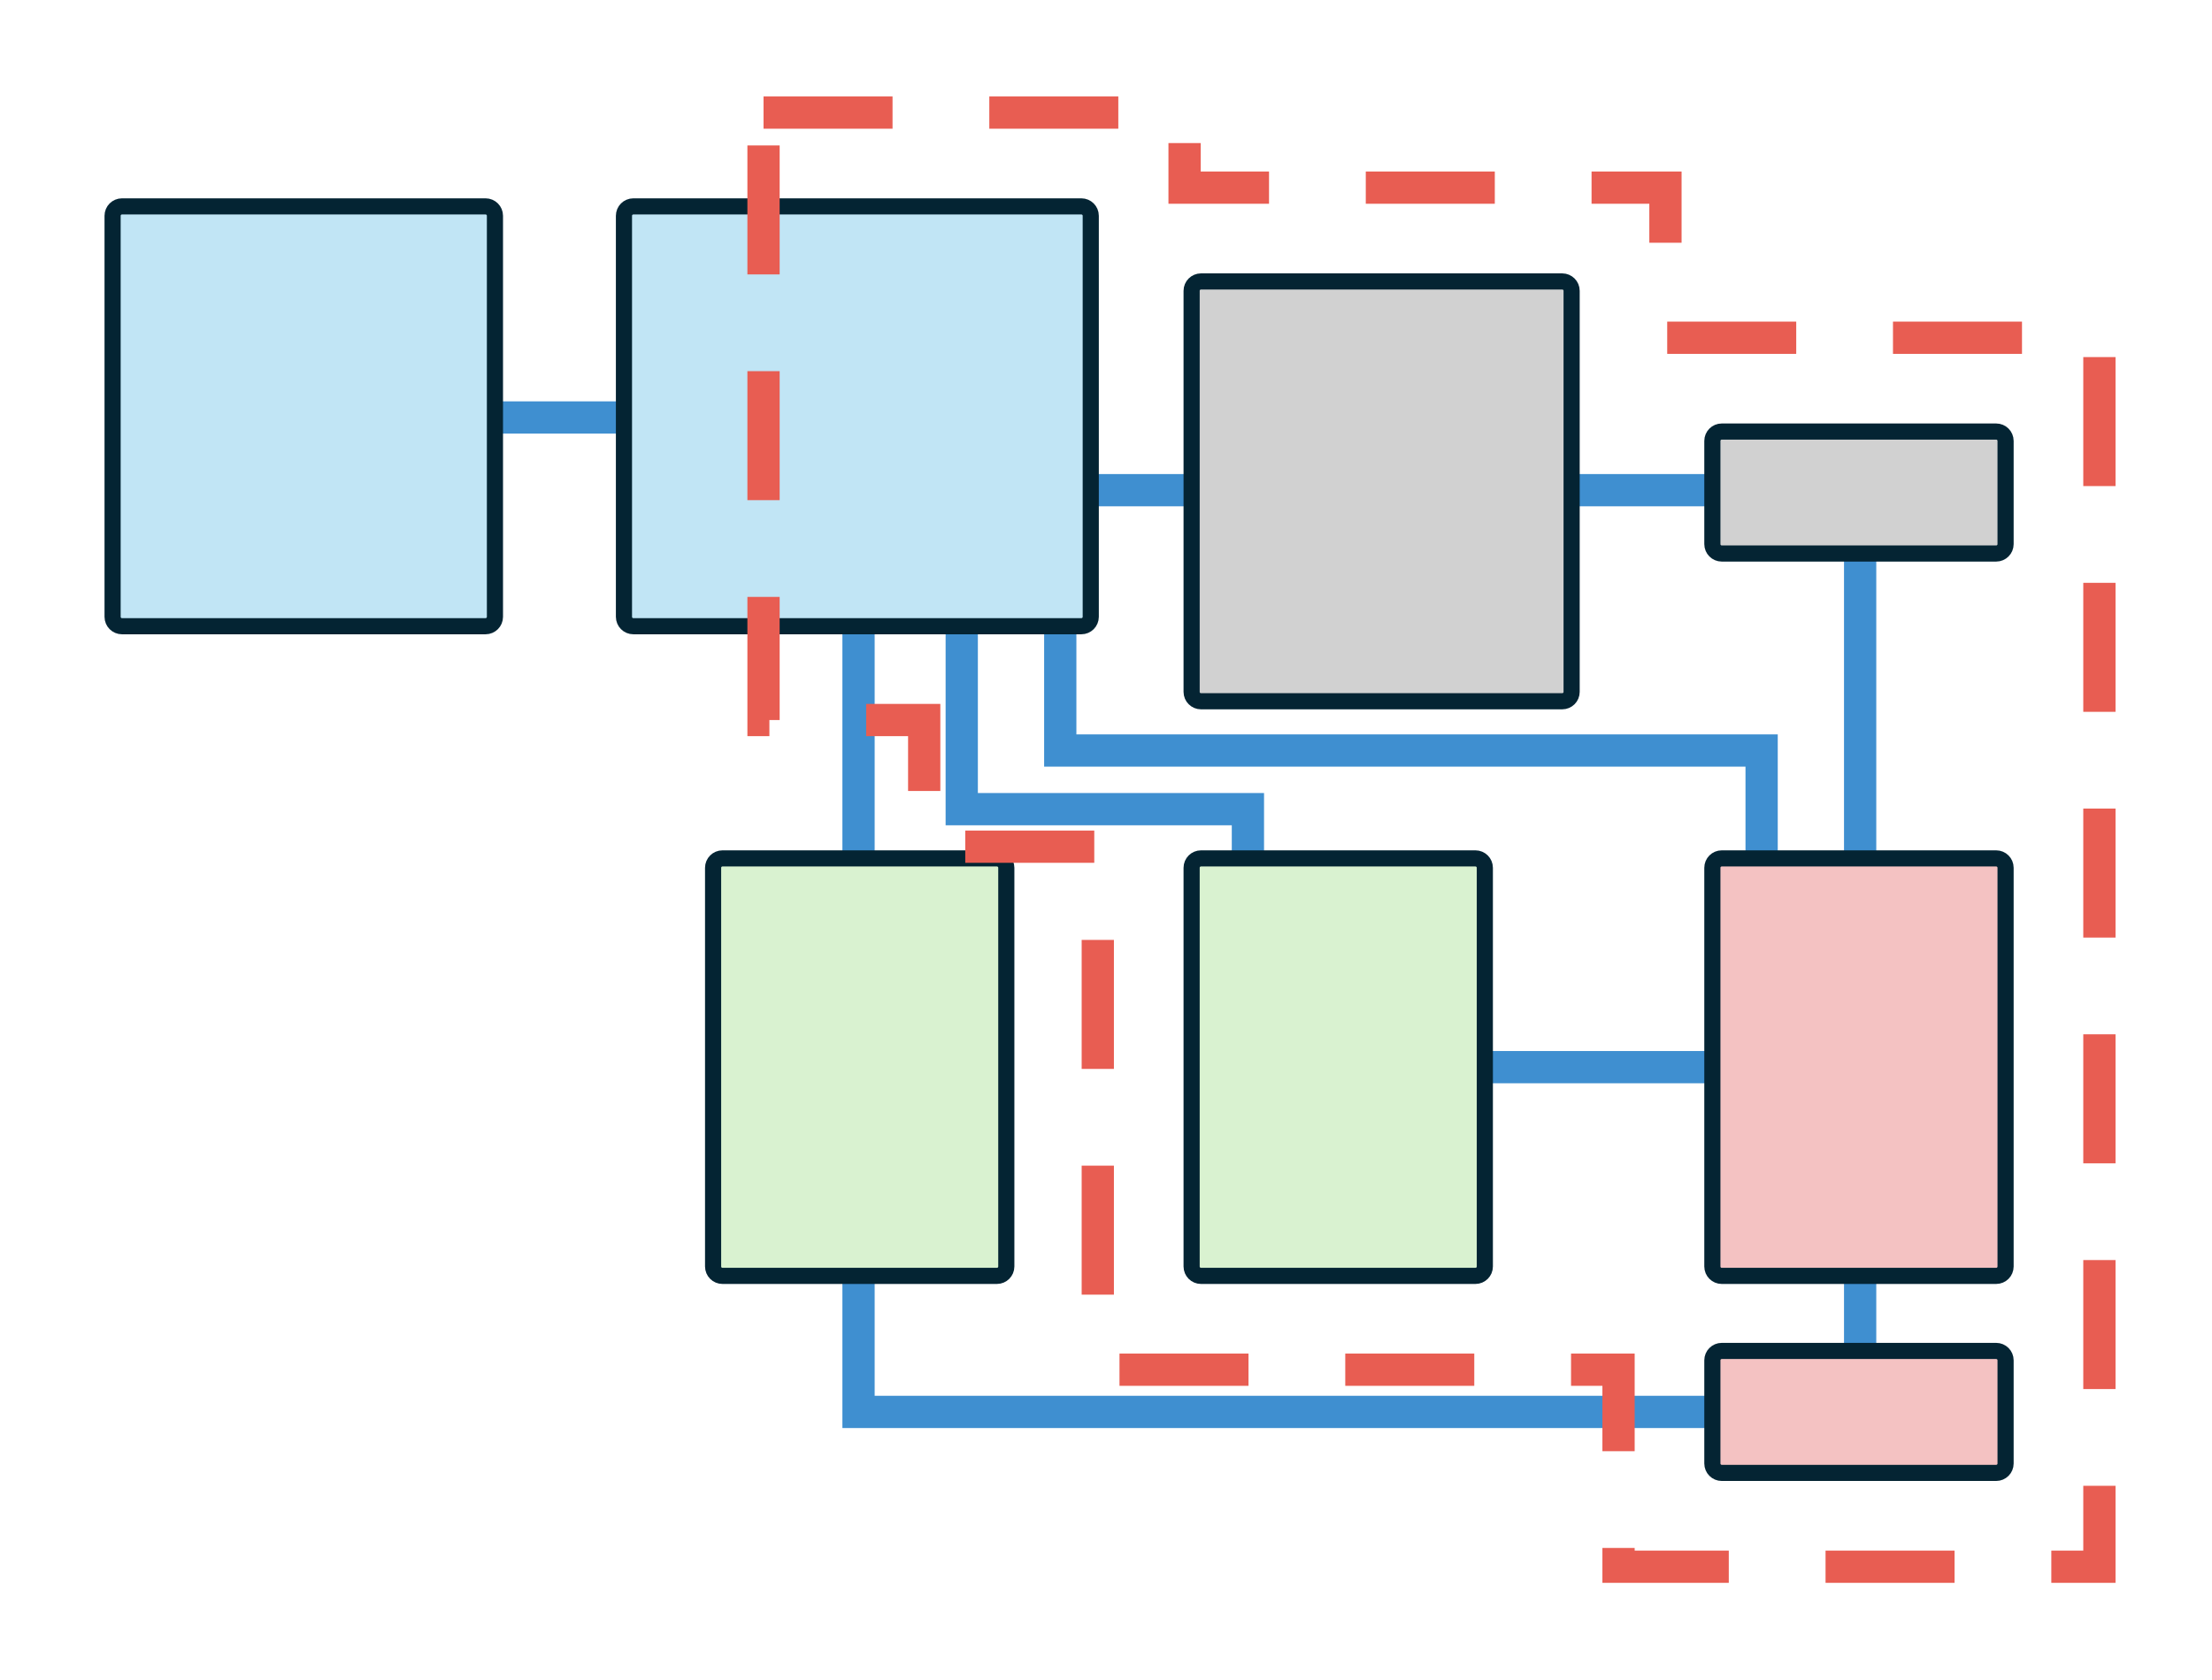
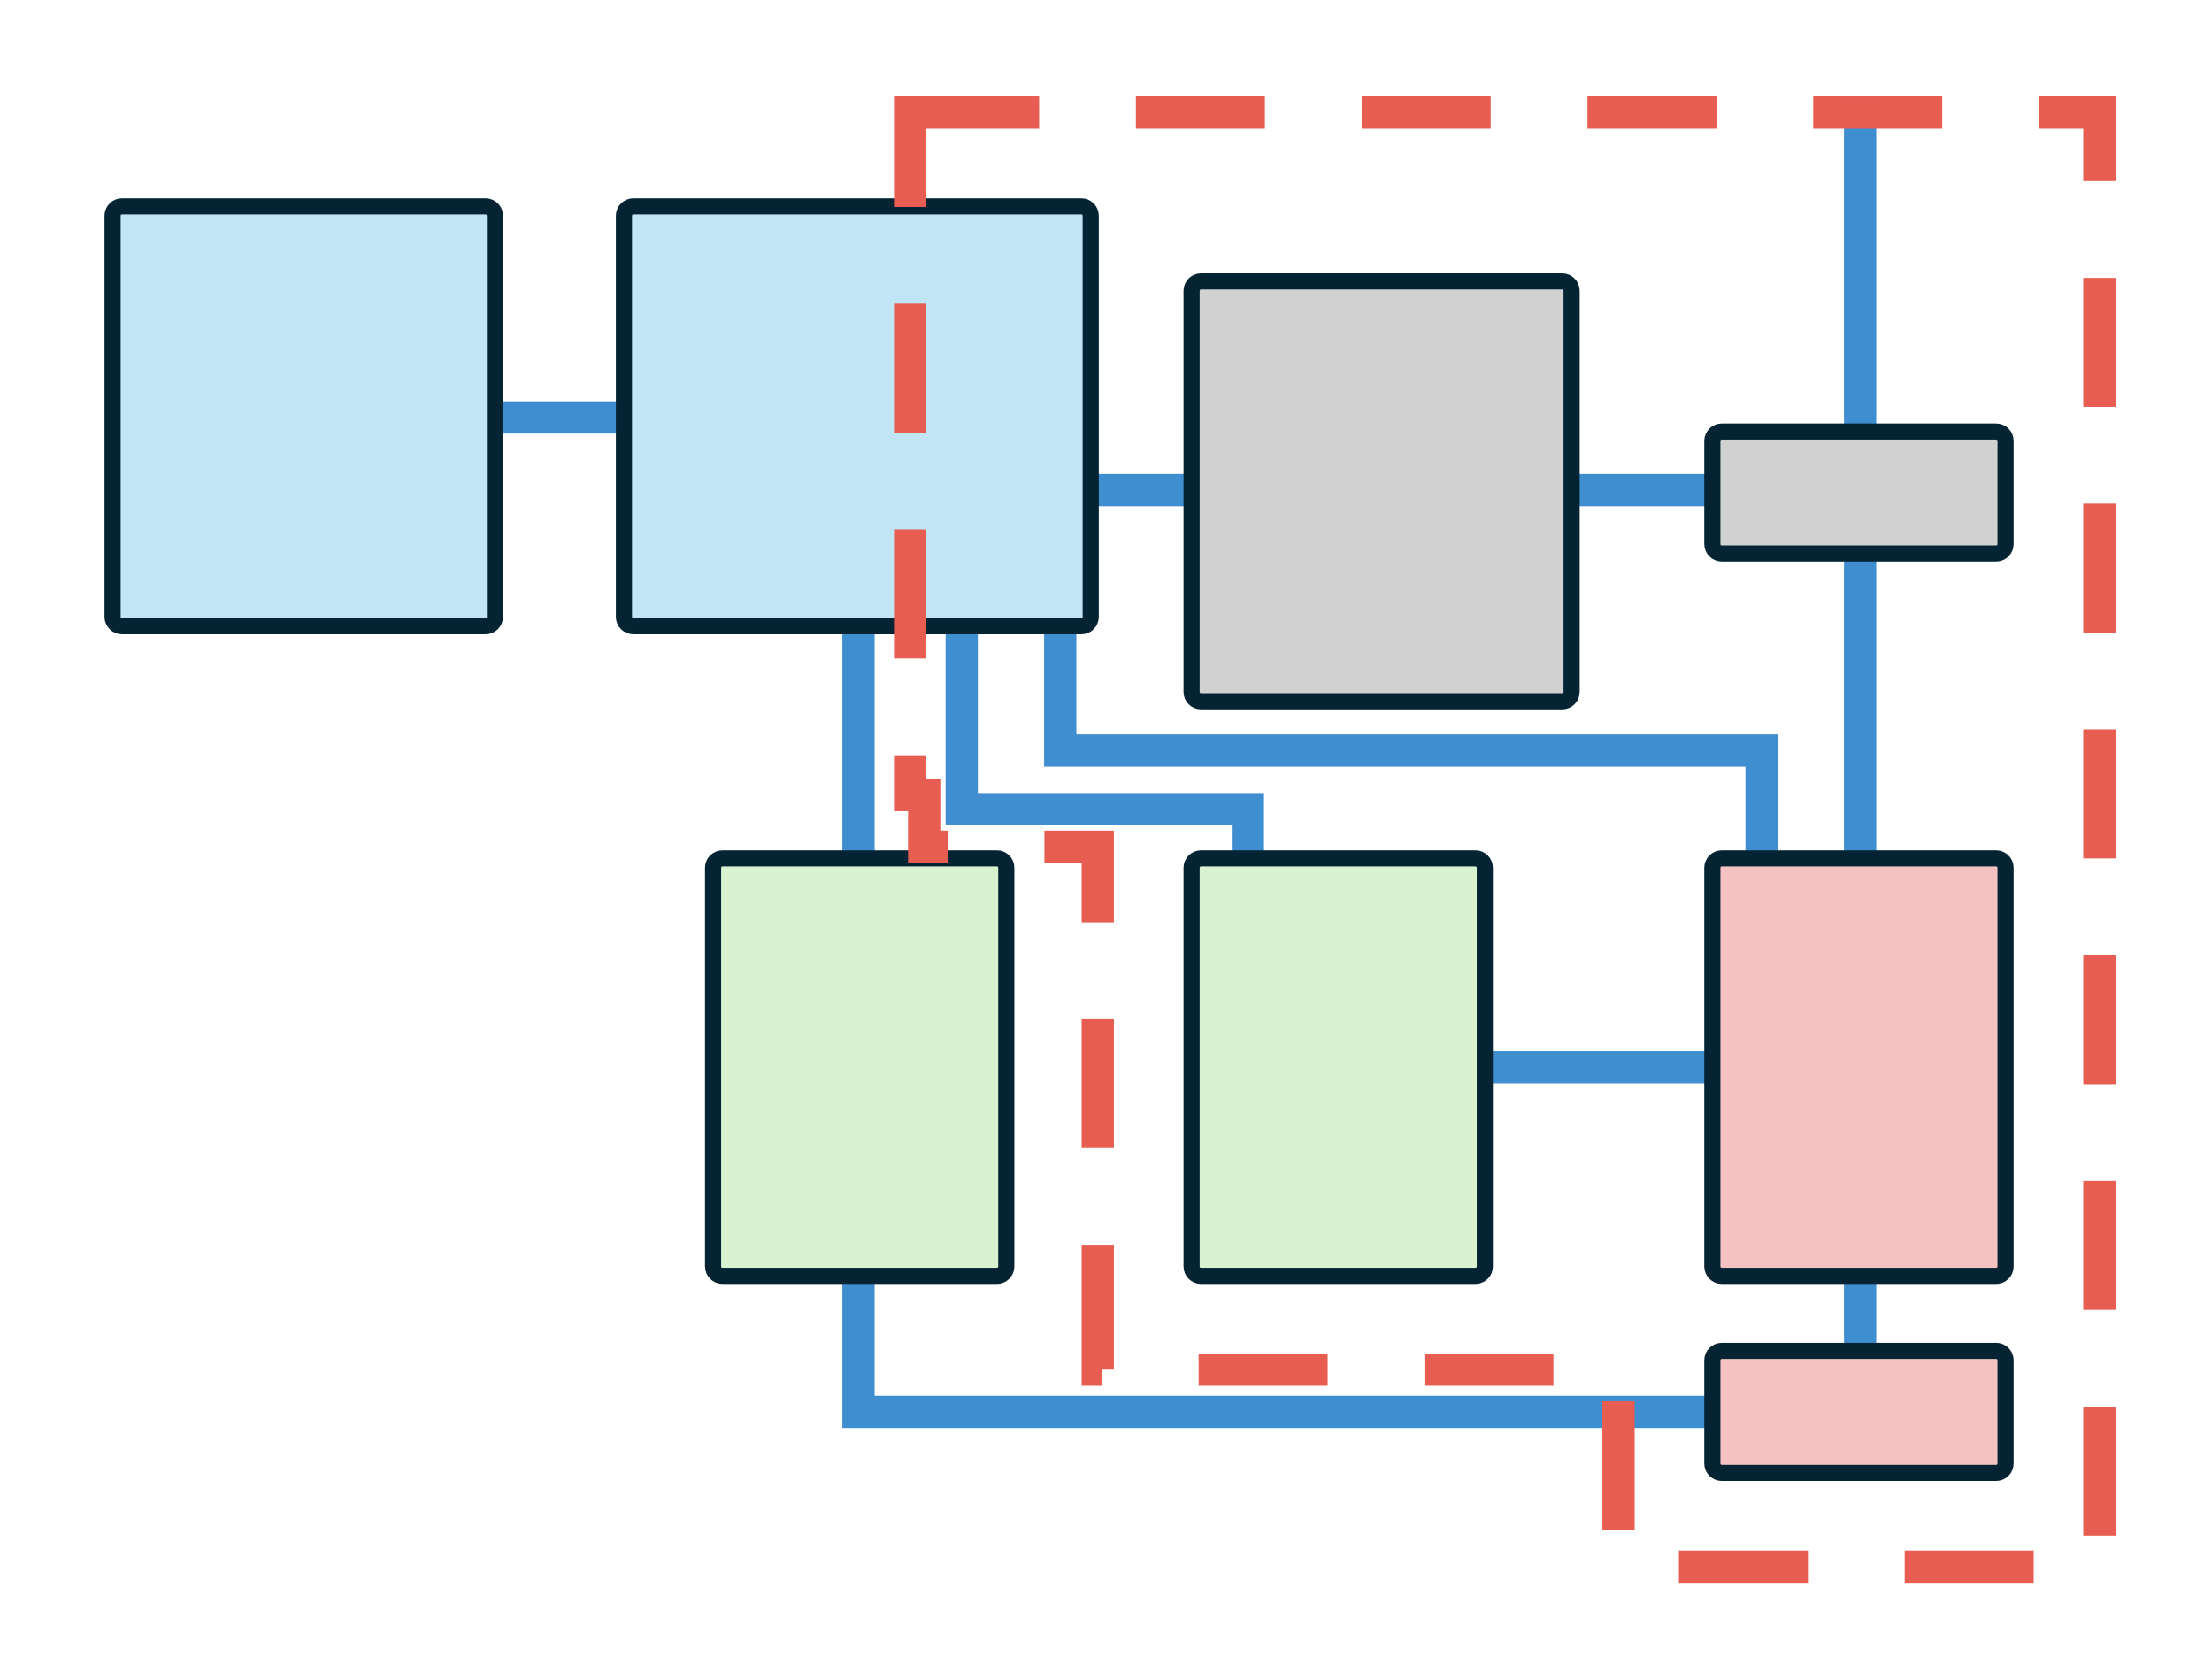
<svg xmlns="http://www.w3.org/2000/svg" version="1.1" class="td-diagram" viewBox="-48 -88 943 716" preserveAspectRatio="xMidYMid meet" role="img">
  <path d="M163 90L218 90" fill="none" stroke="#3F8FD0" stroke-width="13.75" stroke-linecap="square" stroke-linejoin="miter" class="td-edge" data-edge="mainboard~toolhead_board" data-kind="signal" />
  <path d="M417 121L460 121" fill="none" stroke="#3F8FD0" stroke-width="13.75" stroke-linecap="square" stroke-linejoin="miter" class="td-edge" data-edge="toolhead_board~motor" data-kind="power" />
  <path d="M318 179L318 278" fill="none" stroke="#3F8FD0" stroke-width="13.75" stroke-linecap="square" stroke-linejoin="miter" class="td-edge" data-edge="toolhead_board~part_cooling_fan" data-kind="power" />
  <path d="M362 179L362 257L484 257L484 278" fill="none" stroke="#3F8FD0" stroke-width="13.75" stroke-linecap="square" stroke-linejoin="miter" class="td-edge" data-edge="toolhead_board~hotend_fan" data-kind="power" />
  <path d="M404 179L404 232L703 232L703 278" fill="none" stroke="#3F8FD0" stroke-width="13.75" stroke-linecap="square" stroke-linejoin="miter" class="td-edge" data-edge="toolhead_board~heatsink" data-kind="power" />
  <path d="M622 121L682 121" fill="none" stroke="#3F8FD0" stroke-width="13.75" stroke-linecap="square" stroke-linejoin="miter" class="td-edge" data-edge="motor~gears" data-kind="mechanical" />
+   <path d="M745 -40L745 96" fill="none" stroke="#3F8FD0" stroke-width="13.75" stroke-linecap="square" stroke-linejoin="miter" class="td-edge" data-edge="filament_in~gears" data-kind="filament" />
  <path d="M745 148L745 278" fill="none" stroke="#3F8FD0" stroke-width="13.75" stroke-linecap="square" stroke-linejoin="miter" class="td-edge" data-edge="gears~heatsink" data-kind="filament" />
  <path d="M745 456L745 488" fill="none" stroke="#3F8FD0" stroke-width="13.75" stroke-linecap="square" stroke-linejoin="miter" class="td-edge" data-edge="heatsink~nozzle" data-kind="filament" />
  <path d="M585 367L682 367" fill="none" stroke="#3F8FD0" stroke-width="13.75" stroke-linecap="square" stroke-linejoin="miter" class="td-edge" data-edge="hotend_fan~heatsink" data-kind="air" />
  <path d="M318 456L318 514L682 514" fill="none" stroke="#3F8FD0" stroke-width="13.75" stroke-linecap="square" stroke-linejoin="miter" class="td-edge" data-edge="part_cooling_fan~nozzle" data-kind="air" />
  <g class="td-block" data-block="mainboard" data-group="control">
    <rect x="0" y="0" width="163" height="179" rx="4" fill="#C1E5F5" stroke="#042433" stroke-width="6.88" />
  </g>
  <g class="td-block is-partial" data-block="toolhead_board" data-group="control">
    <defs>
      <clipPath id="td-clip-toolhead_board">
        <rect x="317.5" y="0" width="99.5" height="179" />
      </clipPath>
    </defs>
    <rect x="218" y="0" width="199" height="179" rx="4" fill="#C1E5F5" stroke="#042433" stroke-width="6.88" />
  </g>
  <g class="td-block is-tool" data-block="motor" data-group="drive">
    <rect x="460" y="32" width="162" height="179" rx="4" fill="#D1D1D1" stroke="#042433" stroke-width="6.88" />
  </g>
  <g class="td-block is-tool" data-block="gears" data-group="drive">
    <rect x="682" y="96" width="125" height="52" rx="4" fill="#D1D1D1" stroke="#042433" stroke-width="6.88" />
  </g>
  <g class="td-block" data-block="part_cooling_fan" data-group="cooling">
    <rect x="256" y="278" width="125" height="178" rx="4" fill="#D9F2D0" stroke="#042433" stroke-width="6.88" />
  </g>
  <g class="td-block is-tool" data-block="hotend_fan" data-group="cooling">
    <rect x="460" y="278" width="125" height="178" rx="4" fill="#D9F2D0" stroke="#042433" stroke-width="6.88" />
  </g>
  <g class="td-block is-tool" data-block="heatsink" data-group="hot">
    <rect x="682" y="278" width="125" height="178" rx="4" fill="#F4C2C2" stroke="#042433" stroke-width="6.88" />
  </g>
  <g class="td-block is-tool" data-block="nozzle" data-group="hot">
    <rect x="682" y="488" width="125" height="52" rx="4" fill="#F4C2C2" stroke="#042433" stroke-width="6.88" />
  </g>
-   <path class="td-boundary" d="M277.5 -40L457 -40L457 -8L662 -8L662 56L847 56L847 580L642 580L642 496L420 496L420 273L346 273L346 219L277.5 219Z" fill="none" stroke="#E85D52" stroke-width="13.75" stroke-dasharray="55 41.25" stroke-linejoin="miter" />
+   <path class="td-boundary" d="M340 -40L847 -40L847 580L642 580L642 496L420 496L420 273L346 273L346 251L340 251Z" fill="none" stroke="#E85D52" stroke-width="13.75" stroke-dasharray="55 41.25" stroke-linejoin="miter" />
</svg>
